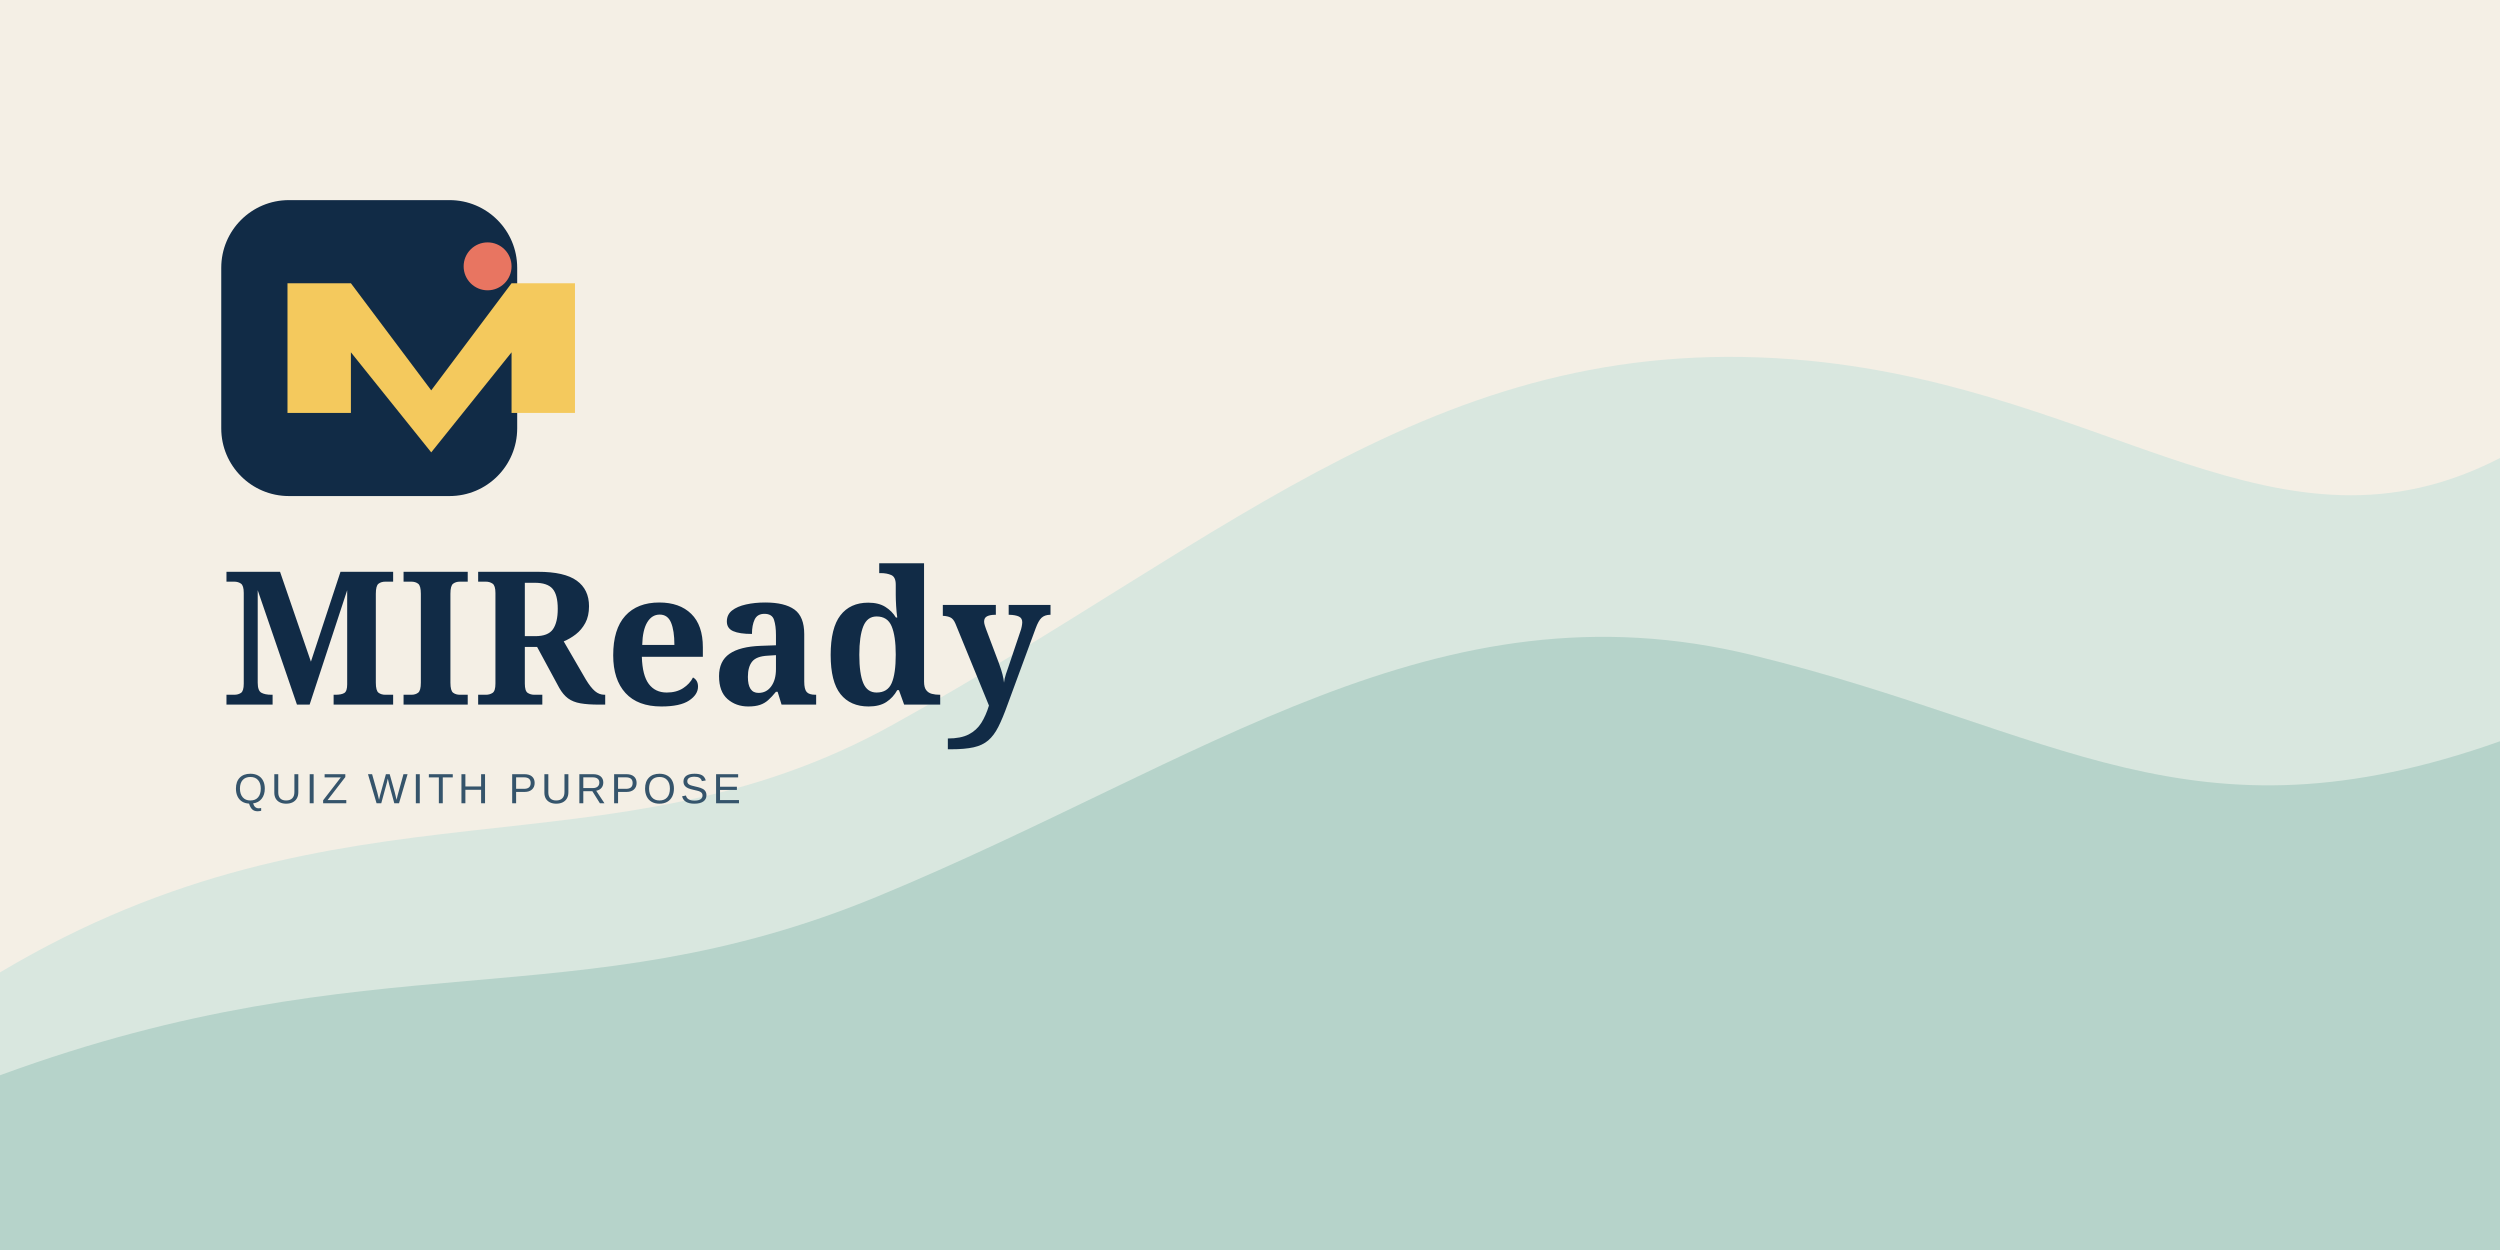
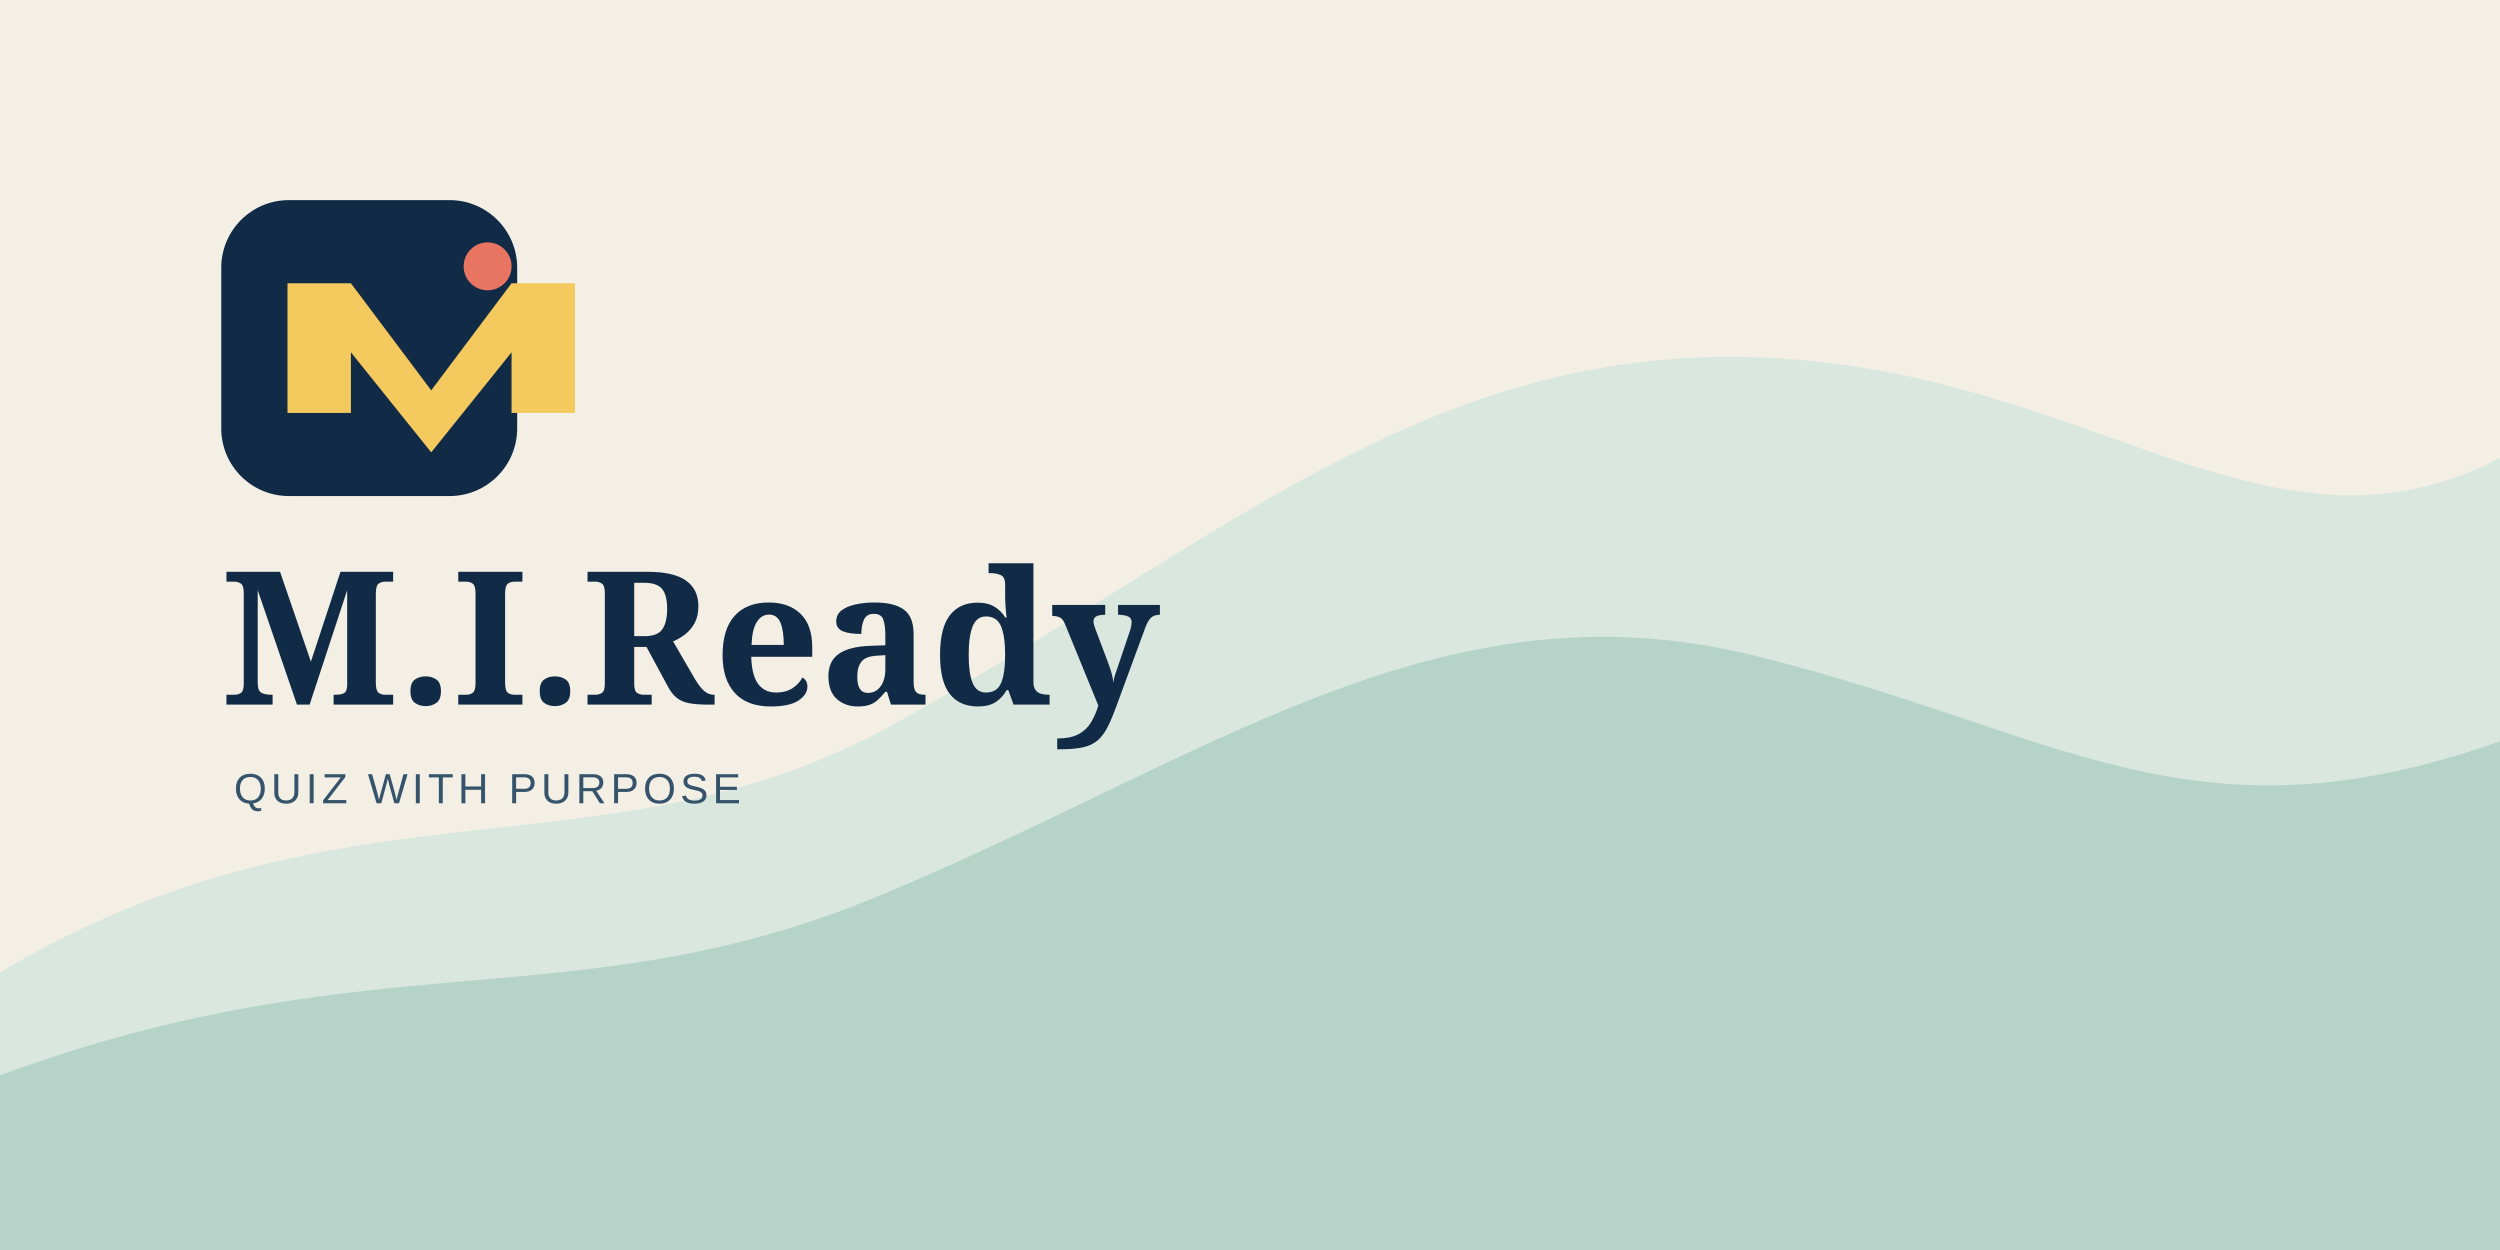
<svg xmlns="http://www.w3.org/2000/svg" viewBox="0 0 1774 887" role="img" aria-labelledby="title description">
  <rect width="1774" height="887" fill="#f4efe5" />
  <path d="M0 690c245-146 431-63 634-176 242-134 391-283 650-258 214 21 333 150 490 69v562H0z" fill="#d9e7df" />
  <path d="M0 763c267-98 408-38 623-127 232-96 397-226 621-171 216 53 310 139 530 61v361H0z" fill="#b6d3ca" />
  <rect x="157" y="142" width="210" height="210" rx="48" fill="#112b46" />
  <path d="M204 201h45l57 76 57-76h45v92h-45v-43l-57 71-57-71v43h-45z" fill="#f4c95d" />
  <circle cx="346" cy="189" r="17" fill="#e87561" />
-   <text x="157" y="500" fill="#112b46" font-family="Georgia, serif" font-size="132" font-weight="700">MIReady</text>
+   <text x="157" y="500" fill="#112b46" font-family="Georgia, serif" font-size="132" font-weight="700">M.I.Ready</text>
  <text x="166" y="570" fill="#35546b" font-family="Arial, sans-serif" font-size="30" letter-spacing="3">QUIZ WITH PURPOSE</text>
</svg>
